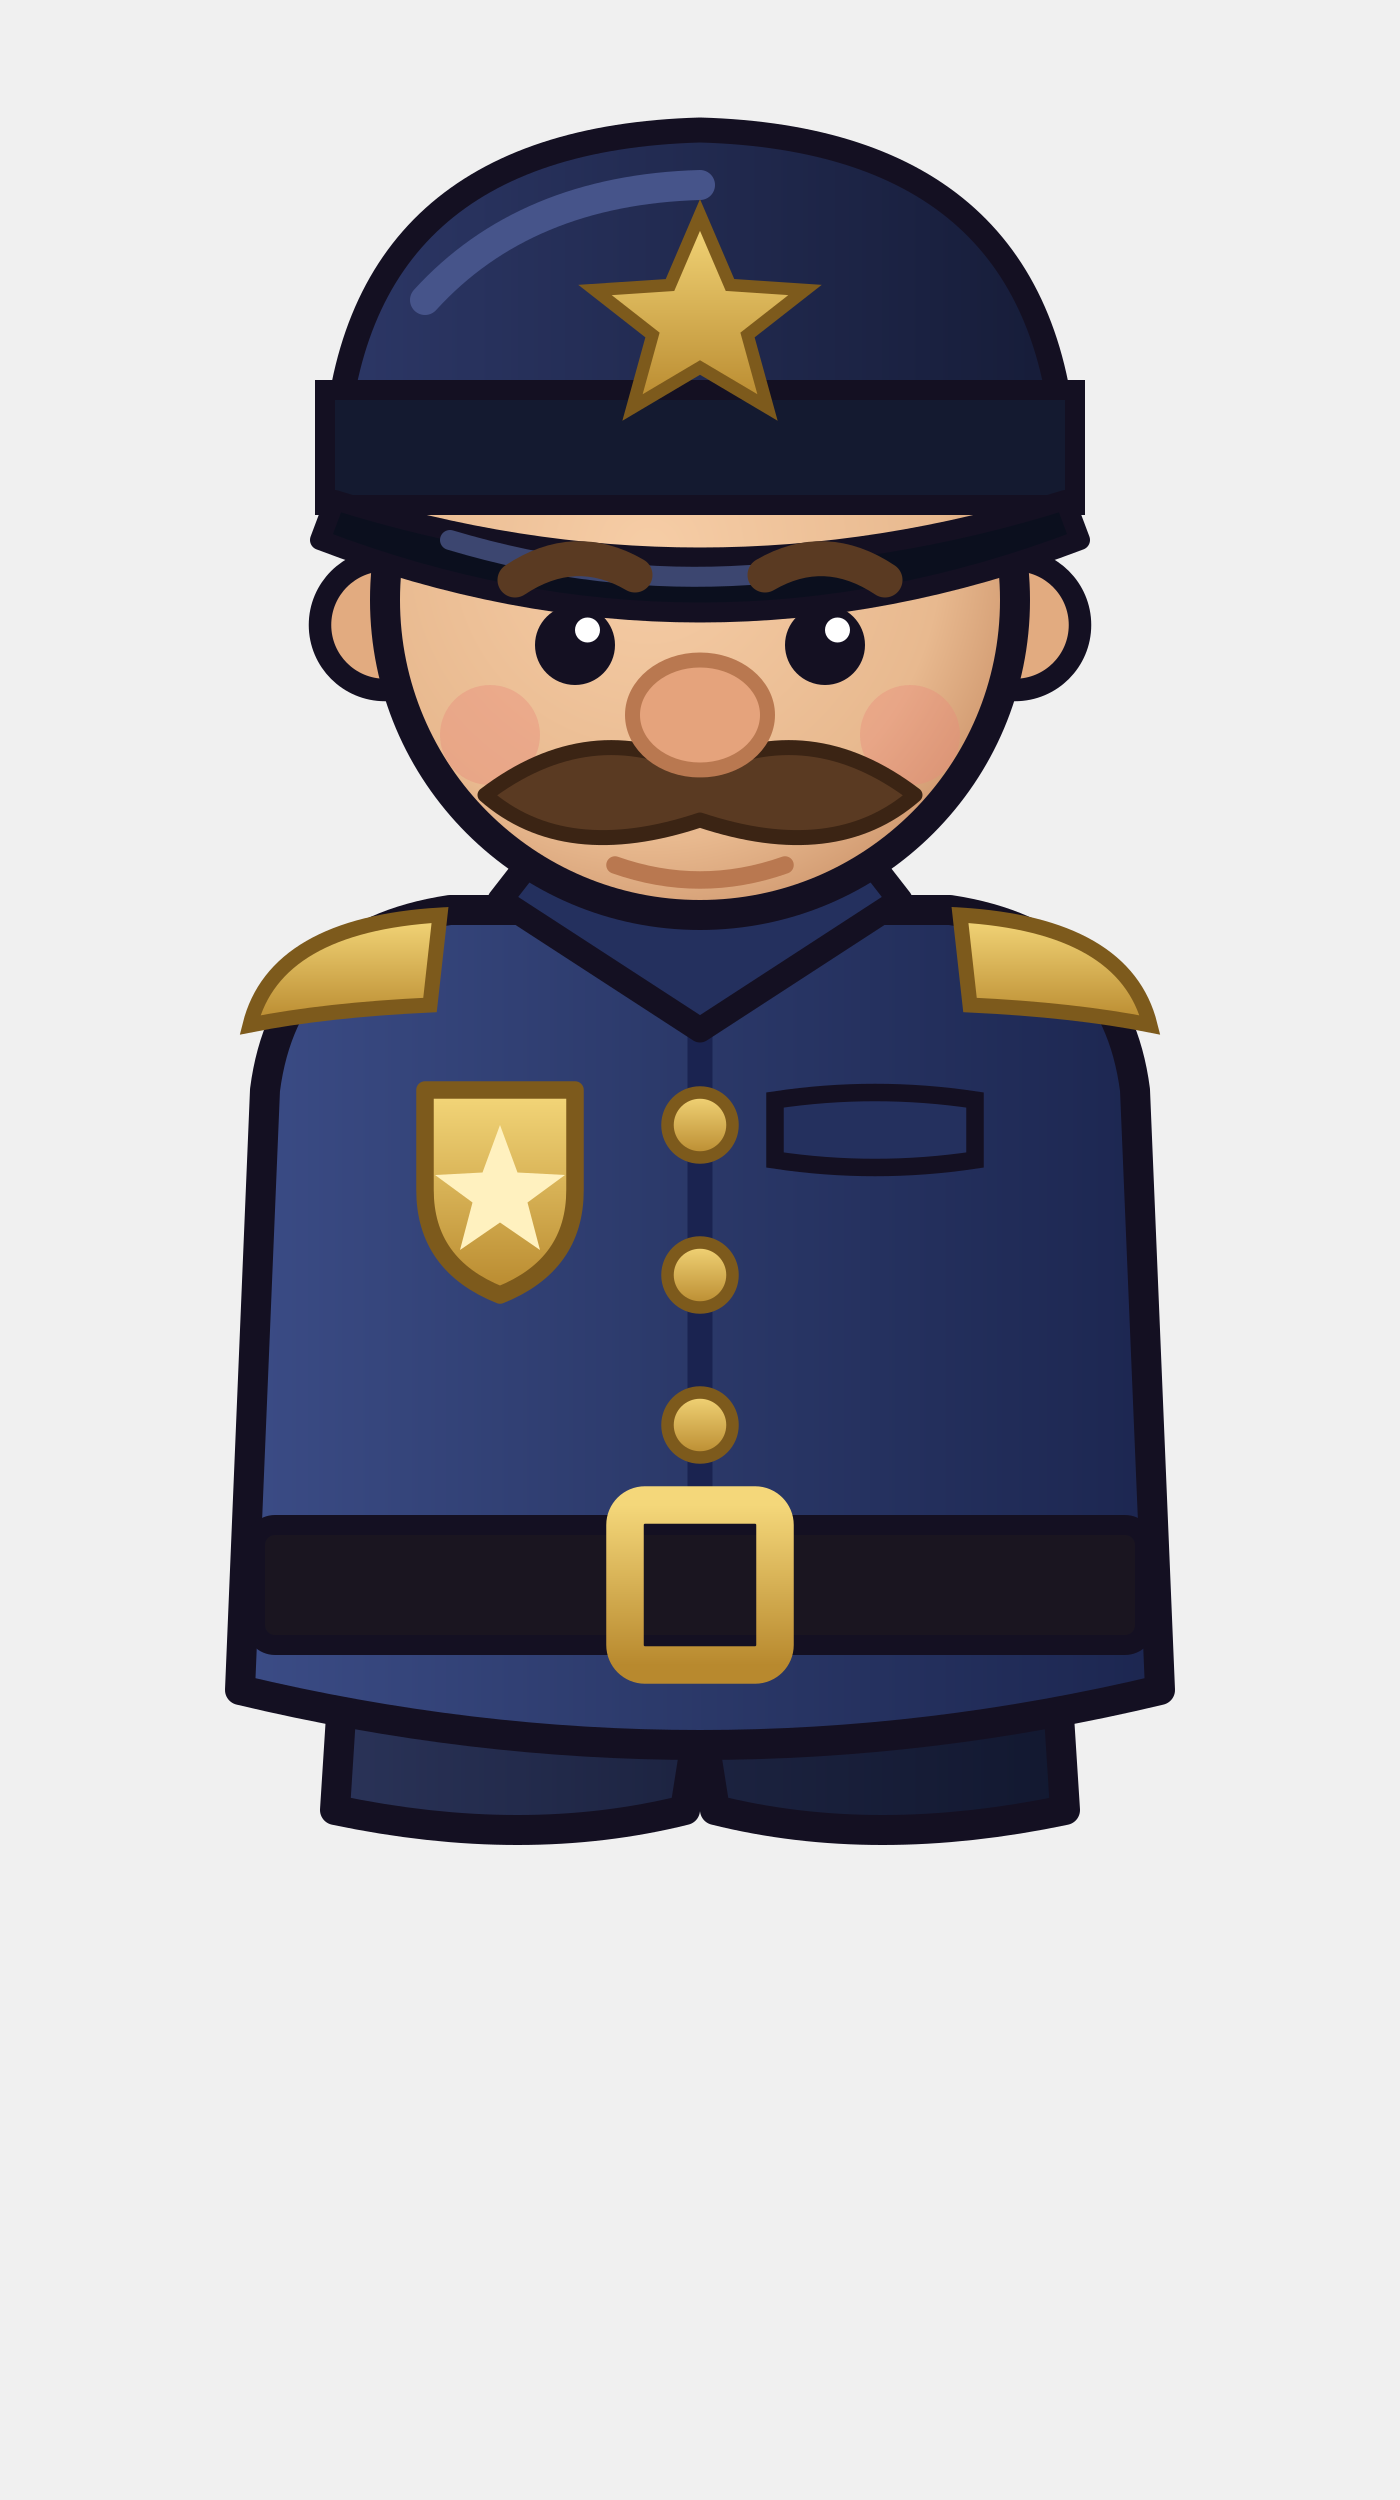
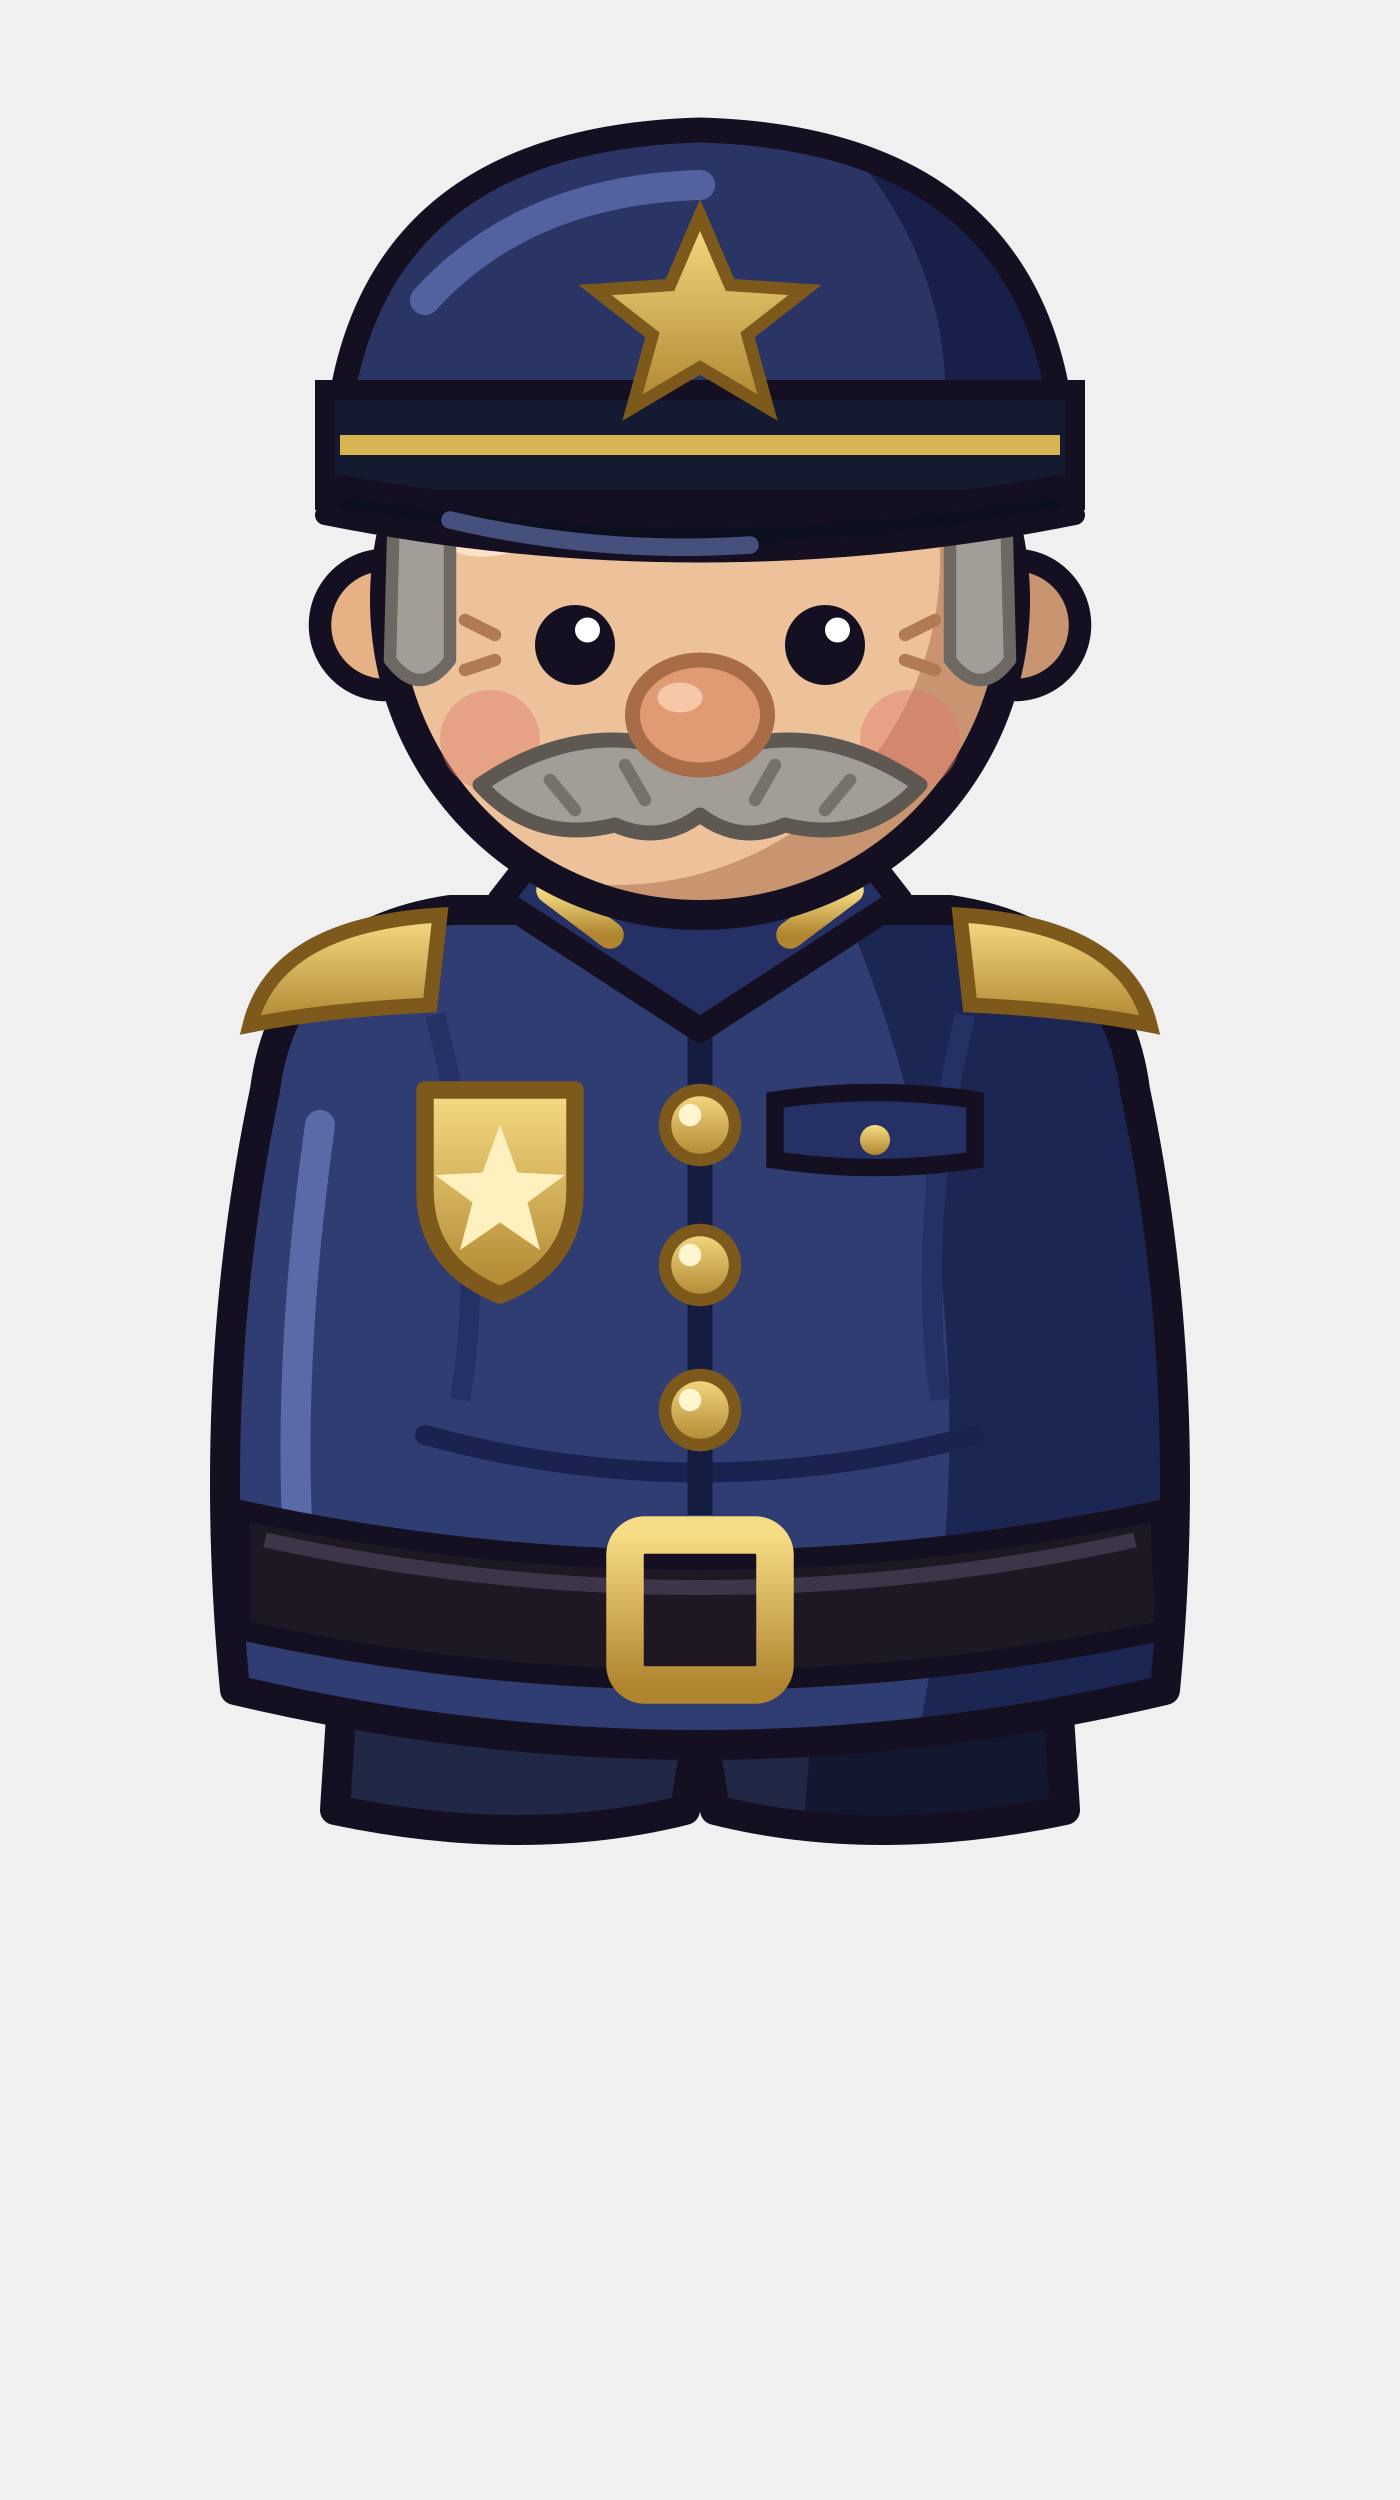
<svg xmlns="http://www.w3.org/2000/svg" width="56" height="100" viewBox="0 0 56 100">
  <defs>
-     <linearGradient id="tunic" x1="0" y1="0" x2="1" y2="0">
-       <stop offset="0" stop-color="#3b4c86" />
-       <stop offset="0.45" stop-color="#2c3a6b" />
-       <stop offset="1" stop-color="#1c2650" />
+     <linearGradient id="gold" x1="0" y1="0" x2="0" y2="1">
+       <stop offset="0" stop-color="#f6dc84" />
+       <stop offset="1" stop-color="#b08530" />
    </linearGradient>
-     <linearGradient id="cloth" x1="0" y1="0" x2="1" y2="0">
-       <stop offset="0" stop-color="#2a3358" />
-       <stop offset="0.5" stop-color="#1c2340" />
-       <stop offset="1" stop-color="#121830" />
-     </linearGradient>
-     <radialGradient id="skin" cx="0.42" cy="0.42" r="0.66">
-       <stop offset="0" stop-color="#f6cda6" />
-       <stop offset="0.7" stop-color="#e8b98f" />
-       <stop offset="1" stop-color="#c98f66" />
-     </radialGradient>
-     <linearGradient id="cap" x1="0" y1="0" x2="1" y2="0">
-       <stop offset="0" stop-color="#2c3766" />
-       <stop offset="1" stop-color="#161c38" />
-     </linearGradient>
-     <linearGradient id="gold" x1="0" y1="0" x2="0" y2="1">
-       <stop offset="0" stop-color="#f4d77a" />
-       <stop offset="1" stop-color="#b8892e" />
-     </linearGradient>
+     <clipPath id="jacket">
+       <path d="M10.6 43.6 Q11.4 37.4 18 36.4 L38 36.4 Q44.6 37.4 45.4 43.6 Q47.8 55 46.6 67.6 Q28 72 9.4 67.6 Q8.2 55 10.6 43.6 Z" />
+     </clipPath>
+     <clipPath id="pants">
+       <path d="M14 63 L42 63 L42.6 72.4 Q35 74 28.6 72.4 L28 68.6 L27.4 72.4 Q21 74 13.4 72.4 Z" />
+     </clipPath>
+     <clipPath id="head">
+       <circle cx="28" cy="24" r="12.6" />
+     </clipPath>
+     <clipPath id="cap">
+       <path d="M13.4 18.4 Q14 5.6 28 5.2 Q42 5.6 42.6 18.4 Z" />
+     </clipPath>
  </defs>
-   <path d="M14 63 L42 63 L42.6 72.4 Q35 74 28.6 72.4 L28 68.6 L27.4 72.4 Q21 74 13.4 72.4 Z" fill="url(#cloth)" stroke="#141022" stroke-width="1.2" stroke-linejoin="round" />
-   <path d="M10.6 43.6 Q11.4 37.4 18 36.4 L38 36.4 Q44.6 37.4 45.4 43.6 L46.4 67.6 Q28 72 9.6 67.6 Z" fill="url(#tunic)" stroke="#141022" stroke-width="1.2" stroke-linejoin="round" />
-   <path d="M28 41 L28 61" stroke="#1a2350" stroke-width="1" />
-   <path d="M31 44 Q35 43.4 39 44 L39 46.4 Q35 47 31 46.4 Z" fill="#24305e" stroke="#141022" stroke-width="0.7" />
+   <path d="M14 63 L42 63 L42.6 72.4 Q35 74 28.6 72.4 L28 68.6 L27.4 72.4 Q21 74 13.4 72.4 Z" fill="#202846" />
+   <g clip-path="url(#pants)">
+     <path d="M33 62 L44 62 L44 75 L32 75 Z" fill="#121830" />
+   </g>
+   <path d="M14 63 L42 63 L42.6 72.4 Q35 74 28.6 72.4 L28 68.6 L27.4 72.4 Q21 74 13.4 72.4 Z" fill="none" stroke="#141022" stroke-width="1.2" stroke-linejoin="round" />
+   <path d="M10.6 43.6 Q11.4 37.4 18 36.4 L38 36.4 Q44.6 37.4 45.4 43.6 Q47.8 55 46.6 67.6 Q28 72 9.4 67.6 Q8.2 55 10.6 43.6 Z" fill="#2f3d72" />
+   <g clip-path="url(#jacket)">
+     <path d="M33.6 36 Q40.6 52 36.4 71 L49 71 L49 36 Z" fill="#1c2652" />
+     <path d="M12.8 45 Q11.4 55 12 63" stroke="#5a6aa8" stroke-width="1.2" fill="none" stroke-linecap="round" />
+     <path d="M17 57.4 Q28 60.4 39 57.4" stroke="#1a2350" stroke-width="0.8" fill="none" stroke-linecap="round" />
+     <path d="M17.4 40.6 Q19.6 49 18.4 56 M38.6 40.6 Q36.6 49 37.6 56" stroke="#253065" stroke-width="0.8" fill="none" />
+   </g>
+   <path d="M28 41 L28 60.6" stroke="#141c40" stroke-width="1" />
+   <path d="M10.6 43.6 Q11.4 37.4 18 36.4 L38 36.4 Q44.6 37.4 45.4 43.6 Q47.8 55 46.6 67.6 Q28 72 9.4 67.6 Q8.2 55 10.6 43.6 Z" fill="none" stroke="#141022" stroke-width="1.2" stroke-linejoin="round" />
+   <path d="M31 44 Q35 43.4 39 44 L39 46.4 Q35 47 31 46.4 Z" fill="#253065" stroke="#141022" stroke-width="0.7" />
+   <circle cx="35" cy="45.6" r="0.6" fill="url(#gold)" />
  <g fill="url(#gold)" stroke="#7d5a1c" stroke-width="0.5">
-     <circle cx="28" cy="45" r="1.3" />
-     <circle cx="28" cy="51" r="1.3" />
-     <circle cx="28" cy="57" r="1.3" />
+     <circle cx="28" cy="45" r="1.4" />
+     <circle cx="28" cy="50.6" r="1.4" />
+     <circle cx="28" cy="56.4" r="1.4" />
+   </g>
+   <g fill="#fff6d0">
+     <circle cx="27.6" cy="44.6" r="0.45" />
+     <circle cx="27.6" cy="50.2" r="0.45" />
+     <circle cx="27.6" cy="56" r="0.45" />
  </g>
  <path d="M17 43.6 L23 43.6 L23 47.6 Q23 50.6 20 51.8 Q17 50.6 17 47.6 Z" fill="url(#gold)" stroke="#7d5a1c" stroke-width="0.7" stroke-linejoin="round" />
  <path d="M20 45 L20.7 46.9 L22.6 47 L21.1 48.1 L21.6 50 L20 48.9 L18.4 50 L18.9 48.1 L17.4 47 L19.3 46.9 Z" fill="#fff1bf" />
-   <rect x="10.2" y="61" width="35.6" height="4.8" rx="0.8" fill="#1a1520" stroke="#141022" stroke-width="0.8" />
-   <rect x="25" y="60.2" width="6" height="6.4" rx="0.8" fill="none" stroke="url(#gold)" stroke-width="1.5" />
+   <path d="M9.6 60.4 Q28 64.4 46.4 60.4 L46.6 65.2 Q28 69.2 9.6 65.2 Z" fill="#1d1824" stroke="#141022" stroke-width="0.8" stroke-linejoin="round" />
+   <path d="M10.6 61.6 Q28 65.4 45.4 61.6" stroke="#3e3648" stroke-width="0.6" fill="none" />
+   <rect x="25" y="61.4" width="6" height="6" rx="0.8" fill="none" stroke="url(#gold)" stroke-width="1.5" />
  <path d="M10 41 Q11 37 17.6 36.6 L17.2 40.2 Q13 40.4 10 41 Z M46 41 Q45 37 38.4 36.6 L38.8 40.2 Q43 40.4 46 41 Z" fill="url(#gold)" stroke="#7d5a1c" stroke-width="0.6" />
-   <rect x="23.6" y="32" width="8.8" height="5" fill="#d9a074" />
-   <path d="M20 36 L28 41.2 L36 36 L34.6 34.2 L21.4 34.2 Z" fill="#24305e" stroke="#141022" stroke-width="1" stroke-linejoin="round" />
-   <circle cx="15.4" cy="25" r="2.6" fill="#e2ab80" stroke="#141022" stroke-width="0.9" />
-   <circle cx="40.6" cy="25" r="2.6" fill="#e2ab80" stroke="#141022" stroke-width="0.9" />
-   <circle cx="28" cy="24" r="12.6" fill="url(#skin)" stroke="#141022" stroke-width="1.2" />
-   <path d="M13.4 18.4 Q14 5.6 28 5.2 Q42 5.6 42.6 18.4 Z" fill="url(#cap)" stroke="#141022" stroke-width="1" stroke-linejoin="round" />
-   <path d="M17 12 Q21 7.6 28 7.4" stroke="#46548a" stroke-width="1.2" fill="none" stroke-linecap="round" />
-   <rect x="13" y="15.6" width="30" height="4.6" fill="#141a30" stroke="#141022" stroke-width="0.8" />
-   <path d="M13.4 20 Q28 24.6 42.6 20 L43.2 21.6 Q28 27.4 12.8 21.6 Z" fill="#0b0f1e" stroke="#141022" stroke-width="0.8" stroke-linejoin="round" />
-   <path d="M18 21.6 Q24 23.4 30 23" stroke="#3c4670" stroke-width="0.8" fill="none" stroke-linecap="round" />
-   <path d="M28 8.6 L29.2 11.4 L32.2 11.6 L29.9 13.4 L30.7 16.3 L28 14.7 L25.3 16.3 L26.1 13.4 L23.8 11.6 L26.8 11.4 Z" fill="url(#gold)" stroke="#7d5a1c" stroke-width="0.5" />
-   <path d="M20.6 23.2 Q23 21.6 25.4 23 M30.6 23 Q33 21.6 35.4 23.2" stroke="#5a3a22" stroke-width="1.4" fill="none" stroke-linecap="round" />
+   <rect x="23" y="32" width="10" height="5" fill="#d79f73" />
+   <path d="M20 36 L28 41.2 L36 36 L34.6 34.2 L21.4 34.2 Z" fill="#253065" stroke="#141022" stroke-width="1" stroke-linejoin="round" />
+   <path d="M22 35.6 L24.4 37.4 M34 35.6 L31.6 37.4" stroke="url(#gold)" stroke-width="1.1" stroke-linecap="round" />
+   <circle cx="15.4" cy="25" r="2.6" fill="#e6b285" stroke="#141022" stroke-width="0.9" />
+   <circle cx="40.6" cy="25" r="2.6" fill="#c99470" stroke="#141022" stroke-width="0.9" />
+   <circle cx="28" cy="24" r="12.6" fill="#edc29a" />
+   <g clip-path="url(#head)">
+     <path d="M10 8 H46 V40 H10 Z M11.6 22.4 A13 13 0 1 0 37.6 22.4 A13 13 0 1 0 11.6 22.4 Z" fill="#c99470" fill-rule="evenodd" />
+     <path d="M17 33.6 Q22 36.6 28 35.6 Q34 36.6 39 33.6 L39 40 L17 40 Z" fill="#c99470" opacity="0.7" />
+     <ellipse cx="20.6" cy="20.6" rx="3" ry="1.4" transform="rotate(-20 20.6 20.6)" fill="#fbe2c8" />
+   </g>
+   <circle cx="28" cy="24" r="12.6" fill="none" stroke="#141022" stroke-width="1.2" />
+   <path d="M15.8 18.6 L15.6 26.4 Q16.8 28 18 26.4 L18 19 Z M40.2 18.6 L40.4 26.4 Q39.2 28 38 26.4 L38 19 Z" fill="#a39d97" stroke="#6e6863" stroke-width="0.5" stroke-linejoin="round" />
  <circle cx="23" cy="25.8" r="1.6" fill="#141022" />
  <circle cx="33" cy="25.8" r="1.6" fill="#141022" />
  <circle cx="23.5" cy="25.2" r="0.5" fill="#ffffff" />
  <circle cx="33.5" cy="25.2" r="0.5" fill="#ffffff" />
-   <circle cx="19.6" cy="29.4" r="2" fill="#e88a7a" opacity="0.4" />
-   <circle cx="36.4" cy="29.4" r="2" fill="#e88a7a" opacity="0.4" />
-   <path d="M19.4 31.8 Q23.6 28.6 28 30.8 Q32.4 28.6 36.6 31.8 Q33.4 34.6 28 32.8 Q22.6 34.6 19.4 31.8 Z" fill="#5a3a22" stroke="#3b2414" stroke-width="0.6" stroke-linejoin="round" />
-   <ellipse cx="28" cy="28.6" rx="2.7" ry="2.2" fill="#e5a37c" stroke="#b97850" stroke-width="0.6" />
-   <path d="M24.6 34.6 Q28 35.8 31.4 34.6" stroke="#b97850" stroke-width="0.7" fill="none" stroke-linecap="round" />
+   <path d="M19.8 25.4 L18.6 24.8 M19.8 26.4 L18.6 26.8 M36.2 25.4 L37.4 24.8 M36.2 26.4 L37.4 26.8" stroke="#b07a55" stroke-width="0.5" stroke-linecap="round" />
+   <circle cx="19.6" cy="29.6" r="2" fill="#e07a6a" opacity="0.45" />
+   <circle cx="36.4" cy="29.6" r="2" fill="#e07a6a" opacity="0.45" />
+   <path d="M19.2 31.4 Q23.6 28.4 28 30.4 Q32.4 28.4 36.8 31.4 Q34.6 33.8 31.4 33 Q29.6 33.8 28 32.6 Q26.4 33.8 24.6 33 Q21.4 33.8 19.2 31.4 Z" fill="#a39d97" stroke="#5e5853" stroke-width="0.6" stroke-linejoin="round" />
+   <path d="M22 31.2 L23 32.4 M25 30.6 L25.8 32 M31 30.6 L30.2 32 M34 31.2 L33 32.4" stroke="#77716b" stroke-width="0.5" stroke-linecap="round" />
+   <ellipse cx="28" cy="28.6" rx="2.7" ry="2.2" fill="#e09a74" stroke="#a96c48" stroke-width="0.6" />
+   <ellipse cx="27.2" cy="27.9" rx="0.9" ry="0.6" fill="#f6c7a6" />
+   <path d="M13.4 18.4 Q14 5.6 28 5.2 Q42 5.6 42.6 18.4 Z" fill="#2a3566" />
+   <g clip-path="url(#cap)">
+     <path d="M32 4 Q39 10 37.6 19 L44 19 L44 4 Z" fill="#18204a" />
+   </g>
+   <path d="M17 12 Q21 7.6 28 7.4" stroke="#5262a0" stroke-width="1.2" fill="none" stroke-linecap="round" />
+   <path d="M13.4 18.4 Q14 5.6 28 5.2 Q42 5.6 42.6 18.4 Z" fill="none" stroke="#141022" stroke-width="1" stroke-linejoin="round" />
+   <rect x="13" y="15.6" width="30" height="4.4" fill="#141a30" stroke="#141022" stroke-width="0.8" />
+   <path d="M13.6 17.8 L42.4 17.8" stroke="#d9b452" stroke-width="0.8" />
+   <path d="M28 8.6 L29.2 11.4 L32.2 11.6 L29.9 13.4 L30.7 16.3 L28 14.7 L25.3 16.3 L26.1 13.4 L23.8 11.6 L26.8 11.4 Z" fill="url(#gold)" stroke="#7d5a1c" stroke-width="0.5" />
+   <path d="M13.6 19.4 Q28 22 42.4 19.4 L43 20.6 Q28 23.6 13 20.6 Z" fill="#0b0f1e" stroke="#141022" stroke-width="0.8" stroke-linejoin="round" />
+   <path d="M18 20.8 Q24 22.2 30 21.8" stroke="#46507c" stroke-width="0.7" fill="none" stroke-linecap="round" />
</svg>
